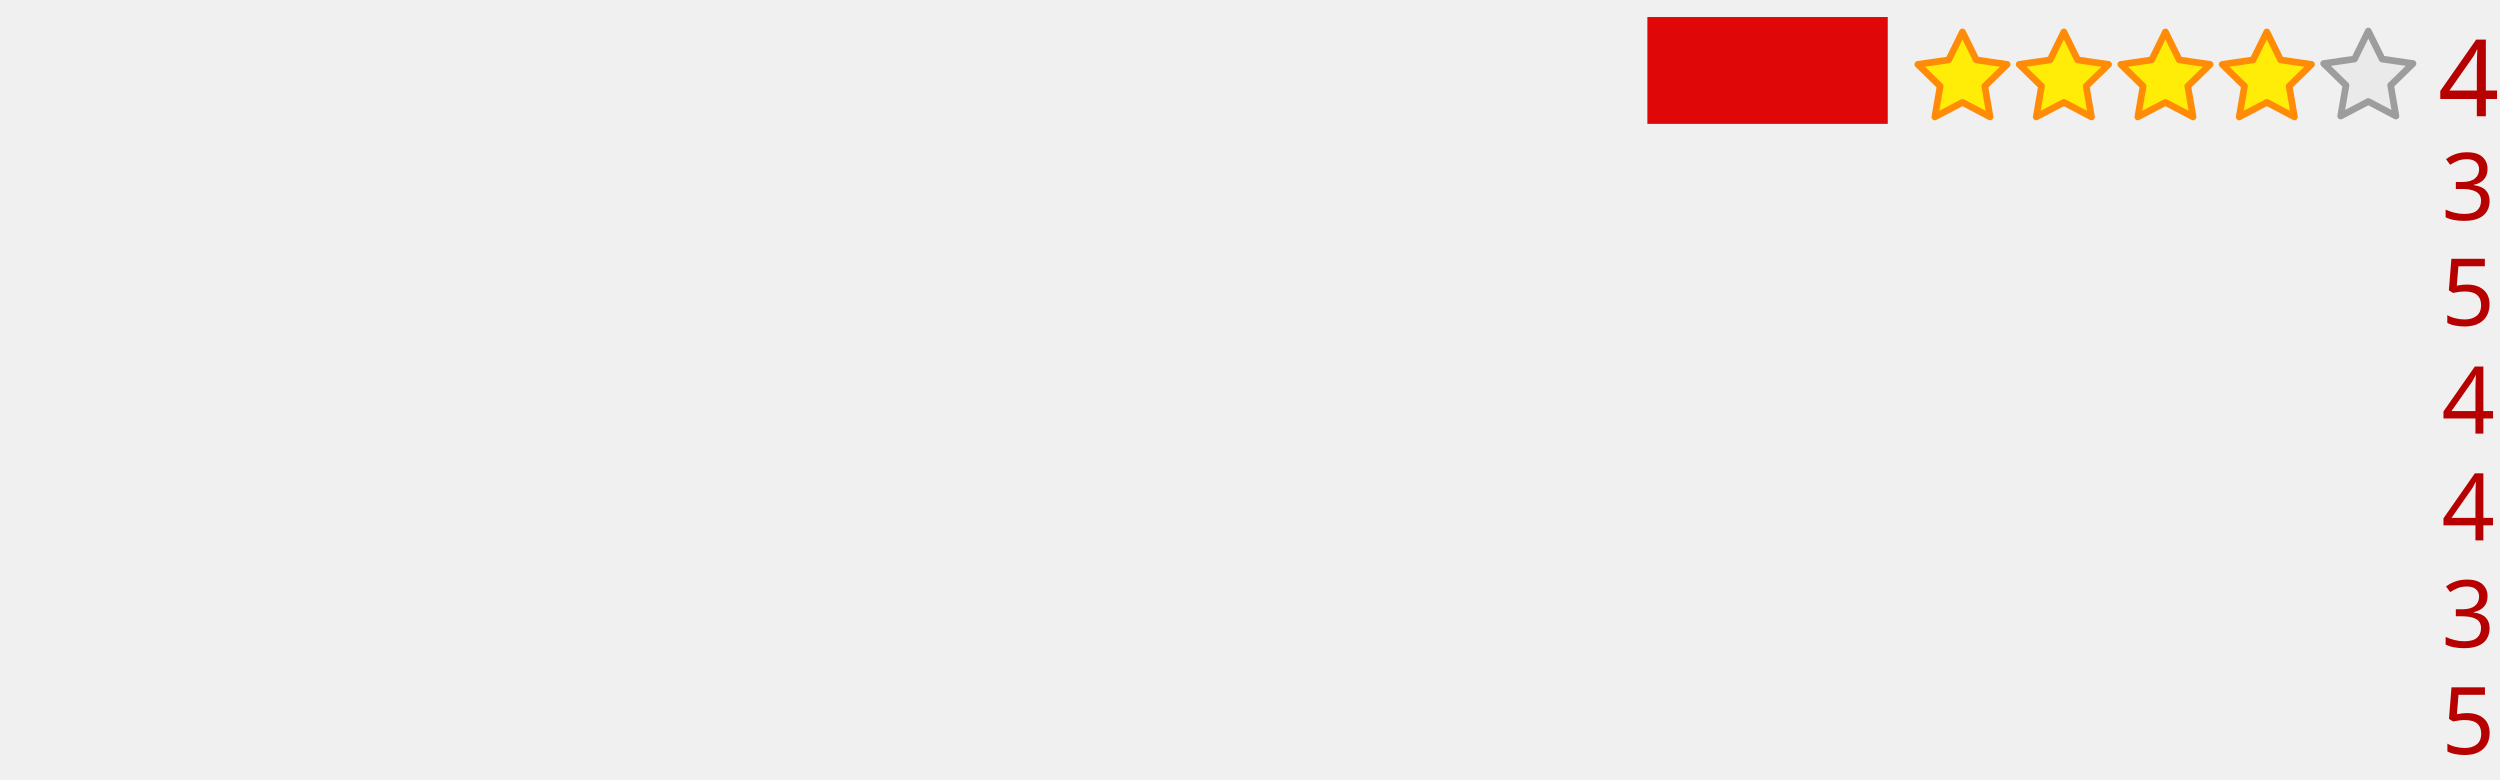
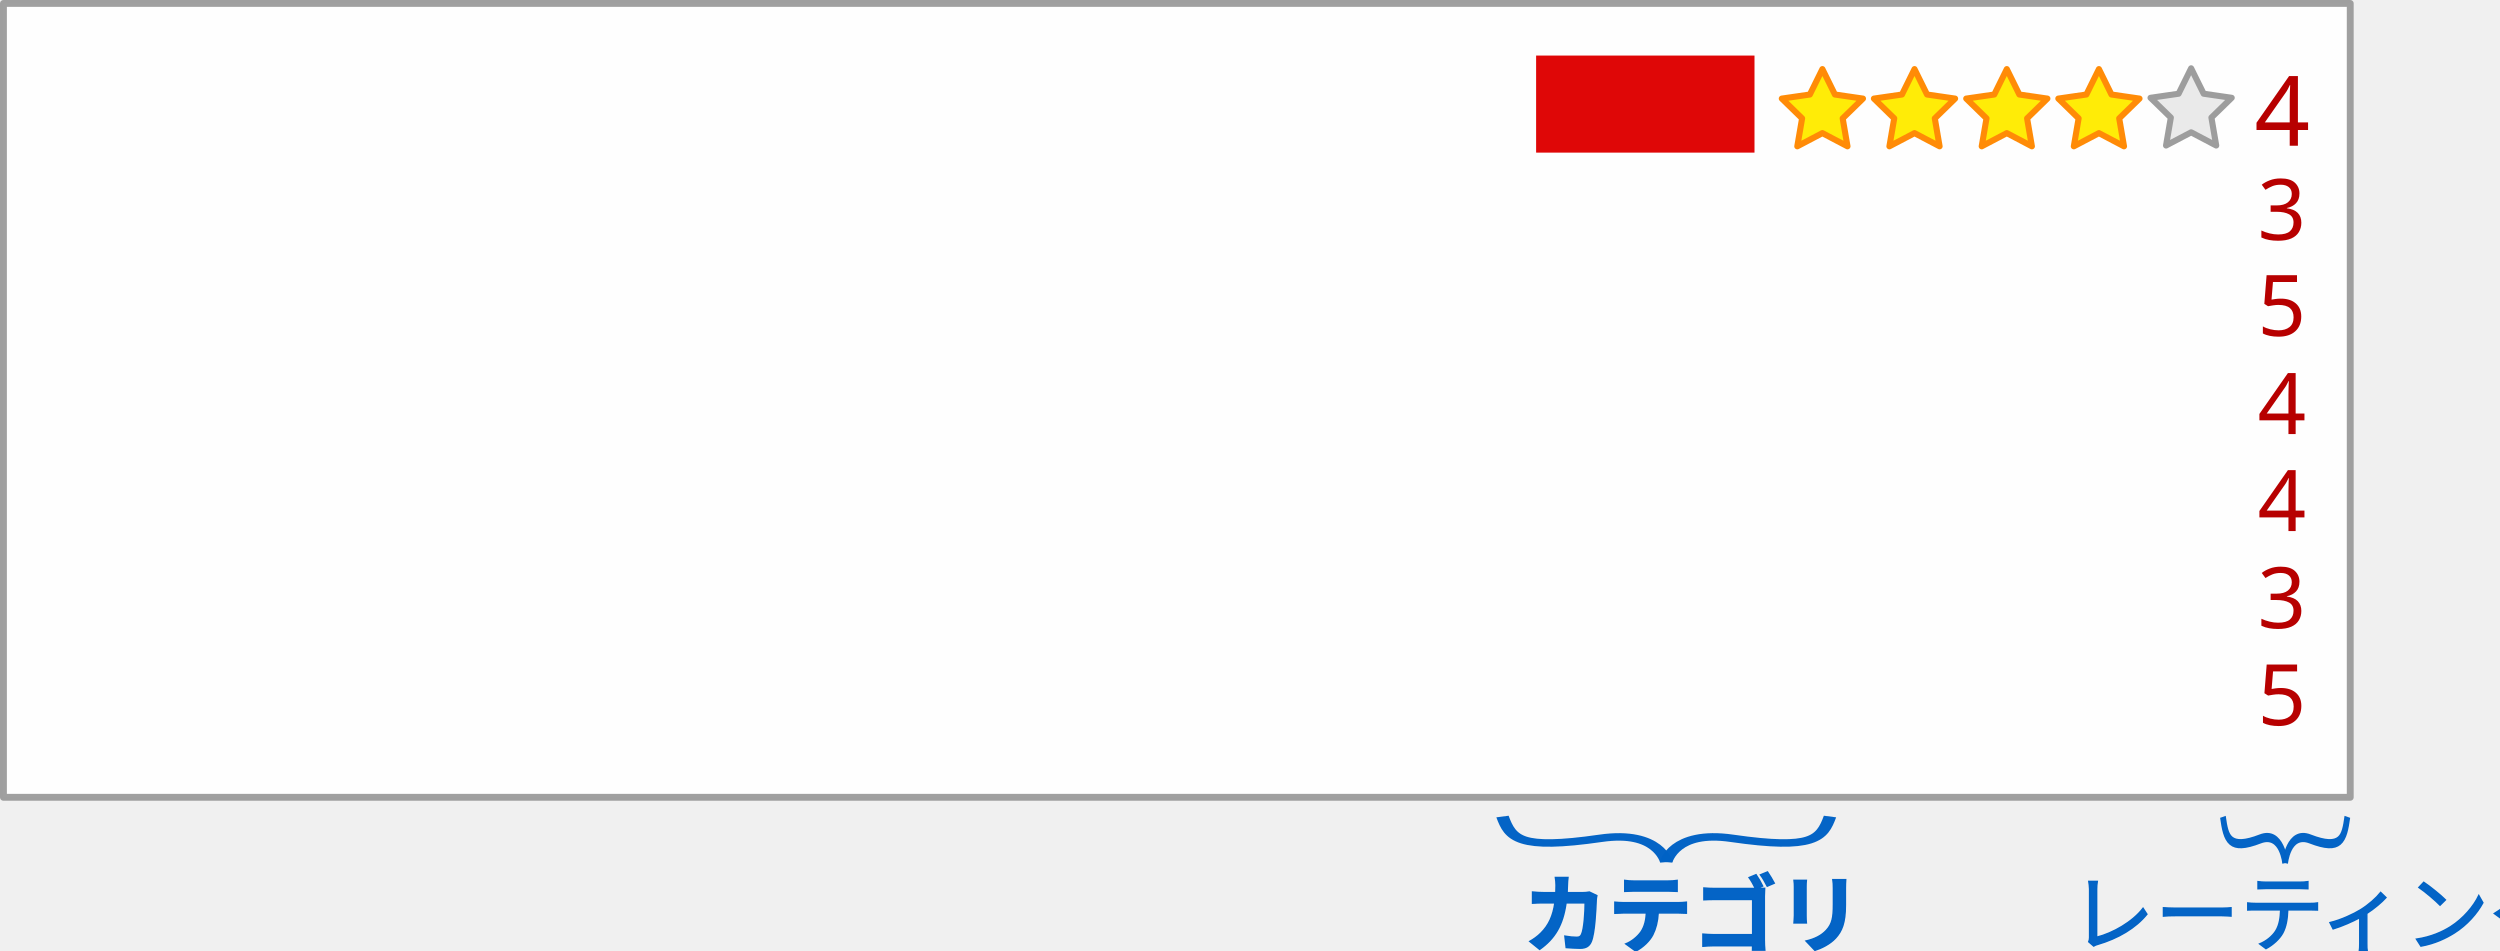
- <svg xmlns="http://www.w3.org/2000/svg" width="132.092mm" height="41.164mm" viewBox="0 0 468.044 145.855" id="svg2" version="1.1">
+ <svg xmlns="http://www.w3.org/2000/svg" width="145.387mm" height="55.304mm" viewBox="0 0 515.15 195.958" id="svg2" version="1.1">
  <defs id="defs4" />
-   <g id="layer1" transform="translate(-377.4328,-118.4202)">
+   <g id="layer1" transform="translate(-369.3206,-110.1599)">
+     <rect style="opacity:1;fill:#ffffff;fill-opacity:0.945;stroke:#9a9a9a;stroke-width:1.419;stroke-linejoin:round;stroke-miterlimit:4;stroke-dasharray:none;stroke-dashoffset:0;stroke-opacity:0.945" id="rect4367" width="483.581" height="163.581" x="370.03" y="110.87" />
    <text xml:space="preserve" style="font-style:normal;font-variant:normal;font-weight:normal;font-stretch:normal;font-size:13.75px;line-height:125%;font-family:Ubuntu;-inkscape-font-specification:Ubuntu;letter-spacing:0px;word-spacing:0px;fill:#000000;fill-opacity:1;stroke:none;stroke-width:1px;stroke-linecap:butt;stroke-linejoin:miter;stroke-opacity:1" x="-502.857" y="226.648" id="text4136">
      <tspan id="tspan4138" x="-502.857" y="226.648" />
    </text>
    <text xml:space="preserve" style="font-style:normal;font-variant:normal;font-weight:normal;font-stretch:normal;font-size:13.75px;line-height:125%;font-family:Ubuntu;-inkscape-font-specification:Ubuntu;letter-spacing:0px;word-spacing:0px;fill:#000000;fill-opacity:1;stroke:none;stroke-width:1px;stroke-linecap:butt;stroke-linejoin:miter;stroke-opacity:1" x="-175" y="277.362" id="text4158">
      <tspan id="tspan4160" x="-175" y="277.362" />
    </text>
    <flowRoot xml:space="preserve" id="flowRoot4174" style="font-style:normal;font-variant:normal;font-weight:normal;font-stretch:normal;font-size:17.351px;line-height:125%;font-family:sans-serif;-inkscape-font-specification:sans-serif;letter-spacing:0px;word-spacing:0px;fill:#000000;fill-opacity:1;stroke:none;stroke-width:1px;stroke-linecap:butt;stroke-linejoin:miter;stroke-opacity:1" transform="translate(3.010152,-5.555839)">
      <flowRegion id="flowRegion4176">
        <rect id="rect4178" width="298.277" height="198.851" x="373.609" y="115.479" style="font-style:normal;font-variant:normal;font-weight:normal;font-stretch:normal;font-family:sans-serif;-inkscape-font-specification:sans-serif" />
      </flowRegion>
      <flowPara id="flowPara4182" style="font-style:normal;font-variant:normal;font-weight:normal;font-stretch:normal;line-height:150%;font-family:sans-serif;-inkscape-font-specification:sans-serif">ホテルの雰囲気はとてもよく食事もおいしかったです。部屋についても、窓からの見晴らしがよく海がとても綺麗でした。フロアの汚れが気になりましたが、翌日にはきちんと清掃されていました。機会があれば、また利用したいと思います。</flowPara>
    </flowRoot>
    <flowRoot xml:space="preserve" id="flowRoot3409" style="font-style:normal;font-weight:normal;font-size:40px;line-height:125%;font-family:sans-serif;letter-spacing:0px;word-spacing:0px;fill:#000000;fill-opacity:1;stroke:none;stroke-width:1px;stroke-linecap:butt;stroke-linejoin:miter;stroke-opacity:1" transform="translate(255.1763,-139.7675)">
      <flowRegion id="flowRegion3411">
        <rect id="rect3413" width="150.513" height="261.63" x="348.503" y="41.838" />
      </flowRegion>
      <flowPara id="flowPara3415" />
    </flowRoot>
    <flowRoot xml:space="preserve" id="flowRoot3417" style="font-style:normal;font-weight:normal;font-size:40px;line-height:125%;font-family:sans-serif;letter-spacing:0px;word-spacing:0px;fill:#000000;fill-opacity:1;stroke:none;stroke-width:1px;stroke-linecap:butt;stroke-linejoin:miter;stroke-opacity:1" transform="translate(255.1763,-139.7675)">
      <flowRegion id="flowRegion3419">
        <rect id="rect3421" width="357.594" height="319.208" x="382.848" y="172.148" />
      </flowRegion>
      <flowPara id="flowPara3423" />
    </flowRoot>
-     <g id="g4219" transform="translate(6.183467,3.448876)">
-       <g id="layer1-1" transform="translate(0.3473566,-2)">
-         <text xml:space="preserve" style="font-style:normal;font-variant:normal;font-weight:normal;font-stretch:normal;font-size:13.75px;line-height:125%;font-family:Ubuntu;-inkscape-font-specification:Ubuntu;letter-spacing:0px;word-spacing:0px;fill:#000000;fill-opacity:1;stroke:none;stroke-width:1px;stroke-linecap:butt;stroke-linejoin:miter;stroke-opacity:1" x="-502.857" y="226.648" id="text4136-8">
-           <tspan id="tspan4138-6" x="-502.857" y="226.648" />
-         </text>
-         <text xml:space="preserve" style="font-style:normal;font-variant:normal;font-weight:normal;font-stretch:normal;font-size:13.75px;line-height:125%;font-family:Ubuntu;-inkscape-font-specification:Ubuntu;letter-spacing:0px;word-spacing:0px;fill:#000000;fill-opacity:1;stroke:none;stroke-width:1px;stroke-linecap:butt;stroke-linejoin:miter;stroke-opacity:1" x="-175" y="277.362" id="text4158-2">
-           <tspan id="tspan4160-0" x="-175" y="277.362" />
-         </text>
-         <flowRoot xml:space="preserve" id="flowRoot3409-8" style="font-style:normal;font-weight:normal;font-size:40px;line-height:125%;font-family:sans-serif;letter-spacing:0px;word-spacing:0px;fill:#000000;fill-opacity:1;stroke:none;stroke-width:1px;stroke-linecap:butt;stroke-linejoin:miter;stroke-opacity:1" transform="translate(255.1763,-139.7675)">
-           <flowRegion id="flowRegion3411-9">
-             <rect id="rect3413-5" width="150.513" height="261.63" x="348.503" y="41.838" />
+     <g transform="translate(6.530824,1.448876)" id="layer1-1">
+       <text id="text4136-8" y="226.648" x="-502.857" style="font-style:normal;font-variant:normal;font-weight:normal;font-stretch:normal;font-size:13.75px;line-height:125%;font-family:Ubuntu;-inkscape-font-specification:Ubuntu;letter-spacing:0px;word-spacing:0px;fill:#000000;fill-opacity:1;stroke:none;stroke-width:1px;stroke-linecap:butt;stroke-linejoin:miter;stroke-opacity:1" xml:space="preserve">
+         <tspan y="226.648" x="-502.857" id="tspan4138-6" />
+       </text>
+       <text id="text4158-2" y="277.362" x="-175" style="font-style:normal;font-variant:normal;font-weight:normal;font-stretch:normal;font-size:13.75px;line-height:125%;font-family:Ubuntu;-inkscape-font-specification:Ubuntu;letter-spacing:0px;word-spacing:0px;fill:#000000;fill-opacity:1;stroke:none;stroke-width:1px;stroke-linecap:butt;stroke-linejoin:miter;stroke-opacity:1" xml:space="preserve">
+         <tspan y="277.362" x="-175" id="tspan4160-0" />
+       </text>
+       <flowRoot transform="translate(255.1763,-139.7675)" style="font-style:normal;font-weight:normal;font-size:40px;line-height:125%;font-family:sans-serif;letter-spacing:0px;word-spacing:0px;fill:#000000;fill-opacity:1;stroke:none;stroke-width:1px;stroke-linecap:butt;stroke-linejoin:miter;stroke-opacity:1" id="flowRoot3409-8" xml:space="preserve">
+         <flowRegion id="flowRegion3411-9">
+           <rect y="41.838" x="348.503" height="261.63" width="150.513" id="rect3413-5" />
+         </flowRegion>
+         <flowPara id="flowPara3415-4" />
+       </flowRoot>
+       <flowRoot transform="translate(255.1763,-139.7675)" style="font-style:normal;font-weight:normal;font-size:40px;line-height:125%;font-family:sans-serif;letter-spacing:0px;word-spacing:0px;fill:#000000;fill-opacity:1;stroke:none;stroke-width:1px;stroke-linecap:butt;stroke-linejoin:miter;stroke-opacity:1" id="flowRoot3417-1" xml:space="preserve">
+         <flowRegion id="flowRegion3419-9">
+           <rect y="172.148" x="382.848" height="319.208" width="357.594" id="rect3421-3" />
+         </flowRegion>
+         <flowPara id="flowPara3423-6" />
+       </flowRoot>
+       <text id="text4161" y="185.16" x="459.321" style="font-style:normal;font-weight:normal;font-size:40px;line-height:125%;font-family:sans-serif;letter-spacing:0px;word-spacing:0px;fill:#000000;fill-opacity:1;stroke:none;stroke-width:1px;stroke-linecap:butt;stroke-linejoin:miter;stroke-opacity:1" xml:space="preserve">
+         <tspan y="185.16" x="459.321" id="tspan4163" />
+       </text>
+       <g transform="translate(275,5.7695813e-6)" id="g4200">
+         <rect style="opacity:0.969;fill:#de0000;fill-opacity:1;stroke:none;stroke-width:4;stroke-linejoin:round;stroke-miterlimit:4;stroke-dasharray:none;stroke-dashoffset:0;stroke-opacity:1" id="rect4152" width="45" height="20" x="404.321" y="120.16" />
+         <flowRoot xml:space="preserve" id="flowRoot4174-6" style="font-style:normal;font-variant:normal;font-weight:normal;font-stretch:normal;font-size:17.351px;line-height:125%;font-family:Ubuntu;-inkscape-font-specification:Ubuntu;letter-spacing:0px;word-spacing:0px;fill:#ffffff;fill-opacity:1;stroke:none;stroke-width:1px;stroke-linecap:butt;stroke-linejoin:miter;stroke-opacity:1" transform="translate(-41.00068,82.00059)">
+           <flowRegion id="flowRegion4176-5">
+             <rect id="rect4178-9" width="298.277" height="198.851" x="450.364" y="35.53" style="fill:#ffffff;fill-opacity:1" />
          </flowRegion>
-           <flowPara id="flowPara3415-4" />
+           <flowPara id="flowPara4182-2" style="fill:#ffffff;fill-opacity:1;stroke:none;stroke-opacity:1">総合</flowPara>
        </flowRoot>
-         <flowRoot xml:space="preserve" id="flowRoot3417-1" style="font-style:normal;font-weight:normal;font-size:40px;line-height:125%;font-family:sans-serif;letter-spacing:0px;word-spacing:0px;fill:#000000;fill-opacity:1;stroke:none;stroke-width:1px;stroke-linecap:butt;stroke-linejoin:miter;stroke-opacity:1" transform="translate(255.1763,-139.7675)">
-           <flowRegion id="flowRegion3419-9">
-             <rect id="rect3421-3" width="357.594" height="319.208" x="382.848" y="172.148" />
-           </flowRegion>
-           <flowPara id="flowPara3423-6" />
-         </flowRoot>
-         <text xml:space="preserve" style="font-style:normal;font-weight:normal;font-size:40px;line-height:125%;font-family:sans-serif;letter-spacing:0px;word-spacing:0px;fill:#000000;fill-opacity:1;stroke:none;stroke-width:1px;stroke-linecap:butt;stroke-linejoin:miter;stroke-opacity:1" x="459.321" y="185.16" id="text4161">
-           <tspan id="tspan4163" x="459.321" y="185.16" />
-         </text>
-         <g id="g4200" transform="translate(275,5.7695813e-6)">
-           <rect y="120.16" x="404.321" height="20" width="45" id="rect4152" style="opacity:0.969;fill:#de0000;fill-opacity:1;stroke:none;stroke-width:4;stroke-linejoin:round;stroke-miterlimit:4;stroke-dasharray:none;stroke-dashoffset:0;stroke-opacity:1" />
-           <flowRoot transform="translate(-41.00068,82.00059)" style="font-style:normal;font-variant:normal;font-weight:normal;font-stretch:normal;font-size:17.351px;line-height:125%;font-family:Ubuntu;-inkscape-font-specification:Ubuntu;letter-spacing:0px;word-spacing:0px;fill:#ffffff;fill-opacity:1;stroke:none;stroke-width:1px;stroke-linecap:butt;stroke-linejoin:miter;stroke-opacity:1" id="flowRoot4174-6" xml:space="preserve">
-             <flowRegion id="flowRegion4176-5">
-               <rect style="fill:#ffffff;fill-opacity:1" y="35.53" x="450.364" height="198.851" width="298.277" id="rect4178-9" />
-             </flowRegion>
-             <flowPara style="fill:#ffffff;fill-opacity:1;stroke:none;stroke-opacity:1" id="flowPara4182-2">総合</flowPara>
-           </flowRoot>
-         </g>
-         <flowRoot xml:space="preserve" id="flowRoot4174-4" style="font-style:normal;font-variant:normal;font-weight:normal;font-stretch:normal;font-size:17.351px;line-height:125%;font-family:Ubuntu;-inkscape-font-specification:Ubuntu;letter-spacing:0px;word-spacing:0px;fill:#000000;fill-opacity:1;stroke:none;stroke-width:1px;stroke-linecap:butt;stroke-linejoin:miter;stroke-opacity:1" transform="translate(227.9133,104.5346)">
-           <flowRegion id="flowRegion4176-0">
-             <rect id="rect4178-3" width="298.277" height="198.851" x="450.364" y="35.53" style="fill:#000000;fill-opacity:1" />
-           </flowRegion>
-           <flowPara id="flowPara4182-5" style="fill:#000000;fill-opacity:1;stroke:none;stroke-opacity:1">サービス</flowPara>
-         </flowRoot>
-         <flowRoot xml:space="preserve" id="flowRoot4174-4-4" style="font-style:normal;font-variant:normal;font-weight:normal;font-stretch:normal;font-size:17.351px;line-height:125%;font-family:Ubuntu;-inkscape-font-specification:Ubuntu;letter-spacing:0px;word-spacing:0px;fill:#000000;fill-opacity:1;stroke:none;stroke-width:1px;stroke-linecap:butt;stroke-linejoin:miter;stroke-opacity:1" transform="translate(227.9133,124.5346)">
-           <flowRegion id="flowRegion4176-0-3">
-             <rect id="rect4178-3-1" width="298.277" height="198.851" x="450.364" y="35.53" style="fill:#000000;fill-opacity:1" />
-           </flowRegion>
-           <flowPara id="flowPara4182-5-7" style="fill:#000000;fill-opacity:1;stroke:none;stroke-opacity:1">立地</flowPara>
-         </flowRoot>
-         <flowRoot xml:space="preserve" id="flowRoot4174-4-4-9" style="font-style:normal;font-variant:normal;font-weight:normal;font-stretch:normal;font-size:17.351px;line-height:125%;font-family:Ubuntu;-inkscape-font-specification:Ubuntu;letter-spacing:0px;word-spacing:0px;fill:#000000;fill-opacity:1;stroke:none;stroke-width:1px;stroke-linecap:butt;stroke-linejoin:miter;stroke-opacity:1" transform="translate(228.0912,144.9498)">
-           <flowRegion id="flowRegion4176-0-3-7">
-             <rect id="rect4178-3-1-4" width="298.277" height="198.851" x="450.364" y="35.53" style="fill:#000000;fill-opacity:1" />
-           </flowRegion>
-           <flowPara id="flowPara4182-5-7-7" style="fill:#000000;fill-opacity:1;stroke:none;stroke-opacity:1">部屋</flowPara>
-         </flowRoot>
-         <flowRoot xml:space="preserve" id="flowRoot4174-4-4-9-2" style="font-style:normal;font-variant:normal;font-weight:normal;font-stretch:normal;font-size:17.351px;line-height:125%;font-family:Ubuntu;-inkscape-font-specification:Ubuntu;letter-spacing:0px;word-spacing:0px;fill:#000000;fill-opacity:1;stroke:none;stroke-width:1px;stroke-linecap:butt;stroke-linejoin:miter;stroke-opacity:1" transform="translate(228.2437,204.9498)">
-           <flowRegion id="flowRegion4176-0-3-7-5">
-             <rect id="rect4178-3-1-4-9" width="298.277" height="198.851" x="450.364" y="35.53" style="fill:#000000;fill-opacity:1" />
-           </flowRegion>
-           <flowPara id="flowPara4182-5-7-7-0" style="fill:#000000;fill-opacity:1;stroke:none;stroke-opacity:1">食事</flowPara>
-         </flowRoot>
-         <flowRoot xml:space="preserve" id="flowRoot4174-4-4-9-5" style="font-style:normal;font-variant:normal;font-weight:normal;font-stretch:normal;font-size:17.351px;line-height:125%;font-family:Ubuntu;-inkscape-font-specification:Ubuntu;letter-spacing:0px;word-spacing:0px;fill:#000000;fill-opacity:1;stroke:none;stroke-width:1px;stroke-linecap:butt;stroke-linejoin:miter;stroke-opacity:1" transform="translate(227.9133,184.5346)">
-           <flowRegion id="flowRegion4176-0-3-7-54">
-             <rect id="rect4178-3-1-4-5" width="298.277" height="198.851" x="450.364" y="35.53" style="fill:#000000;fill-opacity:1" />
-           </flowRegion>
-           <flowPara id="flowPara4182-5-7-7-8" style="fill:#000000;fill-opacity:1;stroke:none;stroke-opacity:1">風呂</flowPara>
-         </flowRoot>
-         <flowRoot xml:space="preserve" id="flowRoot4174-4-4-9-27" style="font-style:normal;font-variant:normal;font-weight:normal;font-stretch:normal;font-size:17.351px;line-height:125%;font-family:Ubuntu;-inkscape-font-specification:Ubuntu;letter-spacing:0px;word-spacing:0px;fill:#000000;fill-opacity:1;stroke:none;stroke-width:1px;stroke-linecap:butt;stroke-linejoin:miter;stroke-opacity:1" transform="translate(227.9133,164.5346)">
-           <flowRegion id="flowRegion4176-0-3-7-9">
-             <rect id="rect4178-3-1-4-1" width="298.277" height="198.851" x="450.364" y="35.53" style="fill:#000000;fill-opacity:1" />
-           </flowRegion>
-           <flowPara id="flowPara4182-5-7-7-03" style="fill:#000000;fill-opacity:1;stroke:none;stroke-opacity:1">設備・アメニティ</flowPara>
-         </flowRoot>
-         <g id="g4606" transform="translate(-0.0183596,-0.8369298)">
-           <path d="m 795.311,123.788 2.584,5.236 5.779,0.84 -4.181,4.076 0.987,5.755 -5.169,-2.717 -5.169,2.717 0.987,-5.755 -4.181,-4.076 5.779,-0.84 z" id="path4377-9" style="opacity:0.969;fill:#ffeb00;fill-opacity:1;stroke:#ff8800;stroke-width:1.256;stroke-linejoin:round;stroke-miterlimit:4;stroke-dasharray:none;stroke-dashoffset:0;stroke-opacity:1" />
-           <path d="m 814.311,123.625 2.584,5.236 5.779,0.84 -4.181,4.076 0.987,5.755 -5.169,-2.717 -5.169,2.717 0.987,-5.755 -4.181,-4.076 5.779,-0.84 z" id="path4377-8" style="opacity:0.969;fill:#e9e9e9;fill-opacity:1;stroke:#9a9a9a;stroke-width:1.256;stroke-linejoin:round;stroke-miterlimit:4;stroke-dasharray:none;stroke-dashoffset:0;stroke-opacity:1" />
-           <path d="m 757.311,123.788 2.584,5.236 5.779,0.84 -4.181,4.076 0.987,5.755 -5.169,-2.717 -5.169,2.717 0.987,-5.755 -4.181,-4.076 5.779,-0.84 z" id="path4377-90" style="opacity:0.969;fill:#ffeb00;fill-opacity:1;stroke:#ff8800;stroke-width:1.256;stroke-linejoin:round;stroke-miterlimit:4;stroke-dasharray:none;stroke-dashoffset:0;stroke-opacity:1" />
-           <path d="m 776.33,123.788 2.584,5.236 5.779,0.84 -4.181,4.076 0.987,5.755 -5.169,-2.717 -5.169,2.717 0.987,-5.755 -4.181,-4.076 5.779,-0.84 z" id="path4377-6" style="opacity:0.969;fill:#ffeb00;fill-opacity:1;stroke:#ff8800;stroke-width:1.256;stroke-linejoin:round;stroke-miterlimit:4;stroke-dasharray:none;stroke-dashoffset:0;stroke-opacity:1" />
-           <path d="m 738.33,123.788 2.584,5.236 5.779,0.84 -4.181,4.076 0.987,5.755 -5.169,-2.717 -5.169,2.717 0.987,-5.755 -4.181,-4.076 5.779,-0.84 z" id="path4377-1" style="opacity:0.969;fill:#ffeb00;fill-opacity:1;stroke:#ff8800;stroke-width:1.256;stroke-linejoin:round;stroke-miterlimit:4;stroke-dasharray:none;stroke-dashoffset:0;stroke-opacity:1" />
-         </g>
-         <text xml:space="preserve" style="font-style:normal;font-weight:normal;font-size:40px;line-height:125%;font-family:sans-serif;letter-spacing:0px;word-spacing:0px;fill:#b70000;fill-opacity:1;stroke:none;stroke-width:1px;stroke-linecap:butt;stroke-linejoin:miter;stroke-opacity:1" x="827.344" y="138.74" id="text4418">
-           <tspan id="tspan4420" x="827.344" y="138.74" style="font-size:20px;fill:#b70000;fill-opacity:1;stroke:none;stroke-opacity:1">4</tspan>
-         </text>
-         <text xml:space="preserve" style="font-style:normal;font-weight:normal;font-size:40px;line-height:125%;font-family:sans-serif;letter-spacing:0px;word-spacing:0px;fill:#b70000;fill-opacity:1;stroke:none;stroke-width:1px;stroke-linecap:butt;stroke-linejoin:miter;stroke-opacity:1" x="827.988" y="158.148" id="text4418-6">
-           <tspan id="tspan4420-7" x="827.988" y="158.148" style="font-size:17.5px;fill:#b70000;fill-opacity:1;stroke:none;stroke-opacity:1">3</tspan>
-         </text>
-         <text xml:space="preserve" style="font-style:normal;font-weight:normal;font-size:40px;line-height:125%;font-family:sans-serif;letter-spacing:0px;word-spacing:0px;fill:#b70000;fill-opacity:1;stroke:none;stroke-width:1px;stroke-linecap:butt;stroke-linejoin:miter;stroke-opacity:1" x="827.988" y="218.148" id="text4418-6-9">
-           <tspan id="tspan4420-7-45" x="827.988" y="218.148" style="font-size:17.5px;fill:#b70000;fill-opacity:1;stroke:none;stroke-opacity:1">4</tspan>
-         </text>
-         <text xml:space="preserve" style="font-style:normal;font-weight:normal;font-size:40px;line-height:125%;font-family:sans-serif;letter-spacing:0px;word-spacing:0px;fill:#b70000;fill-opacity:1;stroke:none;stroke-width:1px;stroke-linecap:butt;stroke-linejoin:miter;stroke-opacity:1" x="827.988" y="238.148" id="text4418-6-83">
-           <tspan id="tspan4420-7-3" x="827.988" y="238.148" style="font-size:17.5px;fill:#b70000;fill-opacity:1;stroke:none;stroke-opacity:1">3</tspan>
-         </text>
-         <text xml:space="preserve" style="font-style:normal;font-weight:normal;font-size:40px;line-height:125%;font-family:sans-serif;letter-spacing:0px;word-spacing:0px;fill:#b70000;fill-opacity:1;stroke:none;stroke-width:1px;stroke-linecap:butt;stroke-linejoin:miter;stroke-opacity:1" x="827.988" y="258.148" id="text4418-6-57">
-           <tspan id="tspan4420-7-9" x="827.988" y="258.148" style="font-size:17.5px;fill:#b70000;fill-opacity:1;stroke:none;stroke-opacity:1">5</tspan>
-         </text>
-         <text xml:space="preserve" style="font-style:normal;font-weight:normal;font-size:40px;line-height:125%;font-family:sans-serif;letter-spacing:0px;word-spacing:0px;fill:#b70000;fill-opacity:1;stroke:none;stroke-width:1px;stroke-linecap:butt;stroke-linejoin:miter;stroke-opacity:1" x="827.988" y="198.148" id="text4418-6-99">
-           <tspan id="tspan4420-7-1" x="827.988" y="198.148" style="font-size:17.5px;fill:#b70000;fill-opacity:1;stroke:none;stroke-opacity:1">4</tspan>
-         </text>
-         <text xml:space="preserve" style="font-style:normal;font-weight:normal;font-size:40px;line-height:125%;font-family:sans-serif;letter-spacing:0px;word-spacing:0px;fill:#b70000;fill-opacity:1;stroke:none;stroke-width:1px;stroke-linecap:butt;stroke-linejoin:miter;stroke-opacity:1" x="827.97" y="177.917" id="text4418-6-0">
-           <tspan id="tspan4420-7-44" x="827.97" y="177.917" style="font-size:17.5px;fill:#b70000;fill-opacity:1;stroke:none;stroke-opacity:1">5</tspan>
-         </text>
      </g>
+       <flowRoot transform="translate(227.9133,104.5346)" style="font-style:normal;font-variant:normal;font-weight:normal;font-stretch:normal;font-size:17.351px;line-height:125%;font-family:Ubuntu;-inkscape-font-specification:Ubuntu;letter-spacing:0px;word-spacing:0px;fill:#000000;fill-opacity:1;stroke:none;stroke-width:1px;stroke-linecap:butt;stroke-linejoin:miter;stroke-opacity:1" id="flowRoot4174-4" xml:space="preserve">
+         <flowRegion id="flowRegion4176-0">
+           <rect style="fill:#000000;fill-opacity:1" y="35.53" x="450.364" height="198.851" width="298.277" id="rect4178-3" />
+         </flowRegion>
+         <flowPara style="fill:#000000;fill-opacity:1;stroke:none;stroke-opacity:1" id="flowPara4182-5">サービス</flowPara>
+       </flowRoot>
+       <flowRoot transform="translate(227.9133,124.5346)" style="font-style:normal;font-variant:normal;font-weight:normal;font-stretch:normal;font-size:17.351px;line-height:125%;font-family:Ubuntu;-inkscape-font-specification:Ubuntu;letter-spacing:0px;word-spacing:0px;fill:#000000;fill-opacity:1;stroke:none;stroke-width:1px;stroke-linecap:butt;stroke-linejoin:miter;stroke-opacity:1" id="flowRoot4174-4-4" xml:space="preserve">
+         <flowRegion id="flowRegion4176-0-3">
+           <rect style="fill:#000000;fill-opacity:1" y="35.53" x="450.364" height="198.851" width="298.277" id="rect4178-3-1" />
+         </flowRegion>
+         <flowPara style="fill:#000000;fill-opacity:1;stroke:none;stroke-opacity:1" id="flowPara4182-5-7">立地</flowPara>
+       </flowRoot>
+       <flowRoot transform="translate(228.0912,144.9498)" style="font-style:normal;font-variant:normal;font-weight:normal;font-stretch:normal;font-size:17.351px;line-height:125%;font-family:Ubuntu;-inkscape-font-specification:Ubuntu;letter-spacing:0px;word-spacing:0px;fill:#000000;fill-opacity:1;stroke:none;stroke-width:1px;stroke-linecap:butt;stroke-linejoin:miter;stroke-opacity:1" id="flowRoot4174-4-4-9" xml:space="preserve">
+         <flowRegion id="flowRegion4176-0-3-7">
+           <rect style="fill:#000000;fill-opacity:1" y="35.53" x="450.364" height="198.851" width="298.277" id="rect4178-3-1-4" />
+         </flowRegion>
+         <flowPara style="fill:#000000;fill-opacity:1;stroke:none;stroke-opacity:1" id="flowPara4182-5-7-7">部屋</flowPara>
+       </flowRoot>
+       <flowRoot transform="translate(228.2437,204.9498)" style="font-style:normal;font-variant:normal;font-weight:normal;font-stretch:normal;font-size:17.351px;line-height:125%;font-family:Ubuntu;-inkscape-font-specification:Ubuntu;letter-spacing:0px;word-spacing:0px;fill:#000000;fill-opacity:1;stroke:none;stroke-width:1px;stroke-linecap:butt;stroke-linejoin:miter;stroke-opacity:1" id="flowRoot4174-4-4-9-2" xml:space="preserve">
+         <flowRegion id="flowRegion4176-0-3-7-5">
+           <rect style="fill:#000000;fill-opacity:1" y="35.53" x="450.364" height="198.851" width="298.277" id="rect4178-3-1-4-9" />
+         </flowRegion>
+         <flowPara style="fill:#000000;fill-opacity:1;stroke:none;stroke-opacity:1" id="flowPara4182-5-7-7-0">食事</flowPara>
+       </flowRoot>
+       <flowRoot transform="translate(227.9133,184.5346)" style="font-style:normal;font-variant:normal;font-weight:normal;font-stretch:normal;font-size:17.351px;line-height:125%;font-family:Ubuntu;-inkscape-font-specification:Ubuntu;letter-spacing:0px;word-spacing:0px;fill:#000000;fill-opacity:1;stroke:none;stroke-width:1px;stroke-linecap:butt;stroke-linejoin:miter;stroke-opacity:1" id="flowRoot4174-4-4-9-5" xml:space="preserve">
+         <flowRegion id="flowRegion4176-0-3-7-54">
+           <rect style="fill:#000000;fill-opacity:1" y="35.53" x="450.364" height="198.851" width="298.277" id="rect4178-3-1-4-5" />
+         </flowRegion>
+         <flowPara style="fill:#000000;fill-opacity:1;stroke:none;stroke-opacity:1" id="flowPara4182-5-7-7-8">風呂</flowPara>
+       </flowRoot>
+       <flowRoot transform="translate(227.9133,164.5346)" style="font-style:normal;font-variant:normal;font-weight:normal;font-stretch:normal;font-size:17.351px;line-height:125%;font-family:Ubuntu;-inkscape-font-specification:Ubuntu;letter-spacing:0px;word-spacing:0px;fill:#000000;fill-opacity:1;stroke:none;stroke-width:1px;stroke-linecap:butt;stroke-linejoin:miter;stroke-opacity:1" id="flowRoot4174-4-4-9-27" xml:space="preserve">
+         <flowRegion id="flowRegion4176-0-3-7-9">
+           <rect style="fill:#000000;fill-opacity:1" y="35.53" x="450.364" height="198.851" width="298.277" id="rect4178-3-1-4-1" />
+         </flowRegion>
+         <flowPara style="fill:#000000;fill-opacity:1;stroke:none;stroke-opacity:1" id="flowPara4182-5-7-7-03">設備・アメニティ</flowPara>
+       </flowRoot>
+       <g transform="translate(-0.0183596,-0.8369298)" id="g4606">
+         <path style="opacity:0.969;fill:#ffeb00;fill-opacity:1;stroke:#ff8800;stroke-width:1.256;stroke-linejoin:round;stroke-miterlimit:4;stroke-dasharray:none;stroke-dashoffset:0;stroke-opacity:1" id="path4377-9" d="m 795.311,123.788 2.584,5.236 5.779,0.84 -4.181,4.076 0.987,5.755 -5.169,-2.717 -5.169,2.717 0.987,-5.755 -4.181,-4.076 5.779,-0.84 z" />
+         <path style="opacity:0.969;fill:#e9e9e9;fill-opacity:1;stroke:#9a9a9a;stroke-width:1.256;stroke-linejoin:round;stroke-miterlimit:4;stroke-dasharray:none;stroke-dashoffset:0;stroke-opacity:1" id="path4377-8" d="m 814.311,123.625 2.584,5.236 5.779,0.84 -4.181,4.076 0.987,5.755 -5.169,-2.717 -5.169,2.717 0.987,-5.755 -4.181,-4.076 5.779,-0.84 z" />
+         <path style="opacity:0.969;fill:#ffeb00;fill-opacity:1;stroke:#ff8800;stroke-width:1.256;stroke-linejoin:round;stroke-miterlimit:4;stroke-dasharray:none;stroke-dashoffset:0;stroke-opacity:1" id="path4377-90" d="m 757.311,123.788 2.584,5.236 5.779,0.84 -4.181,4.076 0.987,5.755 -5.169,-2.717 -5.169,2.717 0.987,-5.755 -4.181,-4.076 5.779,-0.84 z" />
+         <path style="opacity:0.969;fill:#ffeb00;fill-opacity:1;stroke:#ff8800;stroke-width:1.256;stroke-linejoin:round;stroke-miterlimit:4;stroke-dasharray:none;stroke-dashoffset:0;stroke-opacity:1" id="path4377-6" d="m 776.33,123.788 2.584,5.236 5.779,0.84 -4.181,4.076 0.987,5.755 -5.169,-2.717 -5.169,2.717 0.987,-5.755 -4.181,-4.076 5.779,-0.84 z" />
+         <path style="opacity:0.969;fill:#ffeb00;fill-opacity:1;stroke:#ff8800;stroke-width:1.256;stroke-linejoin:round;stroke-miterlimit:4;stroke-dasharray:none;stroke-dashoffset:0;stroke-opacity:1" id="path4377-1" d="m 738.33,123.788 2.584,5.236 5.779,0.84 -4.181,4.076 0.987,5.755 -5.169,-2.717 -5.169,2.717 0.987,-5.755 -4.181,-4.076 5.779,-0.84 z" />
+       </g>
+       <text id="text4418" y="138.74" x="827.344" style="font-style:normal;font-weight:normal;font-size:40px;line-height:125%;font-family:sans-serif;letter-spacing:0px;word-spacing:0px;fill:#b70000;fill-opacity:1;stroke:none;stroke-width:1px;stroke-linecap:butt;stroke-linejoin:miter;stroke-opacity:1" xml:space="preserve">
+         <tspan style="font-size:20px;fill:#b70000;fill-opacity:1;stroke:none;stroke-opacity:1" y="138.74" x="827.344" id="tspan4420">4</tspan>
+       </text>
+       <text id="text4418-6" y="158.148" x="827.988" style="font-style:normal;font-weight:normal;font-size:40px;line-height:125%;font-family:sans-serif;letter-spacing:0px;word-spacing:0px;fill:#b70000;fill-opacity:1;stroke:none;stroke-width:1px;stroke-linecap:butt;stroke-linejoin:miter;stroke-opacity:1" xml:space="preserve">
+         <tspan style="font-size:17.5px;fill:#b70000;fill-opacity:1;stroke:none;stroke-opacity:1" y="158.148" x="827.988" id="tspan4420-7">3</tspan>
+       </text>
+       <text id="text4418-6-9" y="218.148" x="827.988" style="font-style:normal;font-weight:normal;font-size:40px;line-height:125%;font-family:sans-serif;letter-spacing:0px;word-spacing:0px;fill:#b70000;fill-opacity:1;stroke:none;stroke-width:1px;stroke-linecap:butt;stroke-linejoin:miter;stroke-opacity:1" xml:space="preserve">
+         <tspan style="font-size:17.5px;fill:#b70000;fill-opacity:1;stroke:none;stroke-opacity:1" y="218.148" x="827.988" id="tspan4420-7-45">4</tspan>
+       </text>
+       <text id="text4418-6-83" y="238.148" x="827.988" style="font-style:normal;font-weight:normal;font-size:40px;line-height:125%;font-family:sans-serif;letter-spacing:0px;word-spacing:0px;fill:#b70000;fill-opacity:1;stroke:none;stroke-width:1px;stroke-linecap:butt;stroke-linejoin:miter;stroke-opacity:1" xml:space="preserve">
+         <tspan style="font-size:17.5px;fill:#b70000;fill-opacity:1;stroke:none;stroke-opacity:1" y="238.148" x="827.988" id="tspan4420-7-3">3</tspan>
+       </text>
+       <text id="text4418-6-57" y="258.148" x="827.988" style="font-style:normal;font-weight:normal;font-size:40px;line-height:125%;font-family:sans-serif;letter-spacing:0px;word-spacing:0px;fill:#b70000;fill-opacity:1;stroke:none;stroke-width:1px;stroke-linecap:butt;stroke-linejoin:miter;stroke-opacity:1" xml:space="preserve">
+         <tspan style="font-size:17.5px;fill:#b70000;fill-opacity:1;stroke:none;stroke-opacity:1" y="258.148" x="827.988" id="tspan4420-7-9">5</tspan>
+       </text>
+       <text id="text4418-6-99" y="198.148" x="827.988" style="font-style:normal;font-weight:normal;font-size:40px;line-height:125%;font-family:sans-serif;letter-spacing:0px;word-spacing:0px;fill:#b70000;fill-opacity:1;stroke:none;stroke-width:1px;stroke-linecap:butt;stroke-linejoin:miter;stroke-opacity:1" xml:space="preserve">
+         <tspan style="font-size:17.5px;fill:#b70000;fill-opacity:1;stroke:none;stroke-opacity:1" y="198.148" x="827.988" id="tspan4420-7-1">4</tspan>
+       </text>
+       <text id="text4418-6-0" y="177.917" x="827.97" style="font-style:normal;font-weight:normal;font-size:40px;line-height:125%;font-family:sans-serif;letter-spacing:0px;word-spacing:0px;fill:#b70000;fill-opacity:1;stroke:none;stroke-width:1px;stroke-linecap:butt;stroke-linejoin:miter;stroke-opacity:1" xml:space="preserve">
+         <tspan style="font-size:17.5px;fill:#b70000;fill-opacity:1;stroke:none;stroke-opacity:1" y="177.917" x="827.97" id="tspan4420-7-44">5</tspan>
+       </text>
    </g>
+     <g id="g4320" transform="matrix(0.8144917,0,0,0.4852405,292.6628,127.546)" style="fill:none;fill-opacity:0.945;stroke:#0062c5;stroke-width:3.181;stroke-miterlimit:4;stroke-dasharray:none;stroke-opacity:0.984">
+       <path style="fill:none;fill-opacity:0.945;fill-rule:evenodd;stroke:#0062c5;stroke-width:3.181;stroke-linecap:butt;stroke-linejoin:miter;stroke-miterlimit:4;stroke-dasharray:none;stroke-opacity:0.984" d="m 474.234,310.913 c 2.033,9.242 4.109,14.298 24.862,9.242 14.602,-3.557 16.603,10.111 16.603,10.111" id="path3436" />
+       <path style="fill:none;fill-opacity:0.945;fill-rule:evenodd;stroke:#0062c5;stroke-width:3.181;stroke-linecap:butt;stroke-linejoin:miter;stroke-miterlimit:4;stroke-dasharray:none;stroke-opacity:0.984" d="m 557.094,310.912 c -2.033,9.242 -4.109,14.298 -24.862,9.242 -14.602,-3.557 -16.603,10.111 -16.603,10.111" id="path3436-6" />
+     </g>
+     <g id="g4320-9" transform="matrix(0.3094118,0,0,0.4925317,680.6448,125.3424)" style="fill:none;fill-opacity:0.945;stroke:#0062c5;stroke-width:3.842;stroke-miterlimit:4;stroke-dasharray:none;stroke-opacity:0.984">
+       <path style="fill:none;fill-opacity:0.945;fill-rule:evenodd;stroke:#0062c5;stroke-width:3.842;stroke-linecap:butt;stroke-linejoin:miter;stroke-miterlimit:4;stroke-dasharray:none;stroke-opacity:0.984" d="m 474.234,310.913 c 2.033,9.242 4.109,14.298 24.862,9.242 14.602,-3.557 16.603,10.111 16.603,10.111" id="path3436-5" />
+       <path style="fill:none;fill-opacity:0.945;fill-rule:evenodd;stroke:#0062c5;stroke-width:3.842;stroke-linecap:butt;stroke-linejoin:miter;stroke-miterlimit:4;stroke-dasharray:none;stroke-opacity:0.984" d="m 557.094,310.912 c -2.033,9.242 -4.109,14.298 -24.862,9.242 -14.602,-3.557 -16.603,10.111 -16.603,10.111" id="path3436-6-1" />
+     </g>
+     <text xml:space="preserve" style="font-style:normal;font-variant:normal;font-weight:bold;font-stretch:normal;font-size:17.5px;line-height:125%;font-family:sans-serif;-inkscape-font-specification:'sans-serif Bold';letter-spacing:0px;word-spacing:0px;fill:#0062c5;fill-opacity:0.984;stroke:#0062c5;stroke-width:0.3;stroke-linecap:butt;stroke-linejoin:miter;stroke-miterlimit:4;stroke-dasharray:none;stroke-opacity:0.984" x="683.099" y="305.002" id="text4345">
+       <tspan id="tspan4347" x="683.099" y="305.002" style="font-style:normal;font-variant:normal;font-weight:bold;font-stretch:normal;font-size:17.5px;font-family:sans-serif;-inkscape-font-specification:'sans-serif Bold';fill:#0062c5;fill-opacity:0.984;stroke:#0062c5;stroke-width:0.3;stroke-miterlimit:4;stroke-dasharray:none;stroke-opacity:0.984">カテゴリ</tspan>
+     </text>
+     <text xml:space="preserve" style="font-style:normal;font-weight:normal;font-size:17.5px;line-height:125%;font-family:sans-serif;letter-spacing:0px;word-spacing:0px;fill:#0062c5;fill-opacity:0.984;stroke:#0062c5;stroke-width:0.3;stroke-linecap:butt;stroke-linejoin:miter;stroke-miterlimit:4;stroke-dasharray:none;stroke-opacity:0.984" x="795.838" y="304.789" id="text4345-2">
+       <tspan id="tspan4347-5" x="795.838" y="304.789" style="font-size:17.5px;fill:#0062c5;fill-opacity:0.984;stroke:#0062c5;stroke-width:0.3;stroke-miterlimit:4;stroke-dasharray:none;stroke-opacity:0.984">レーティング</tspan>
+     </text>
  </g>
</svg>
